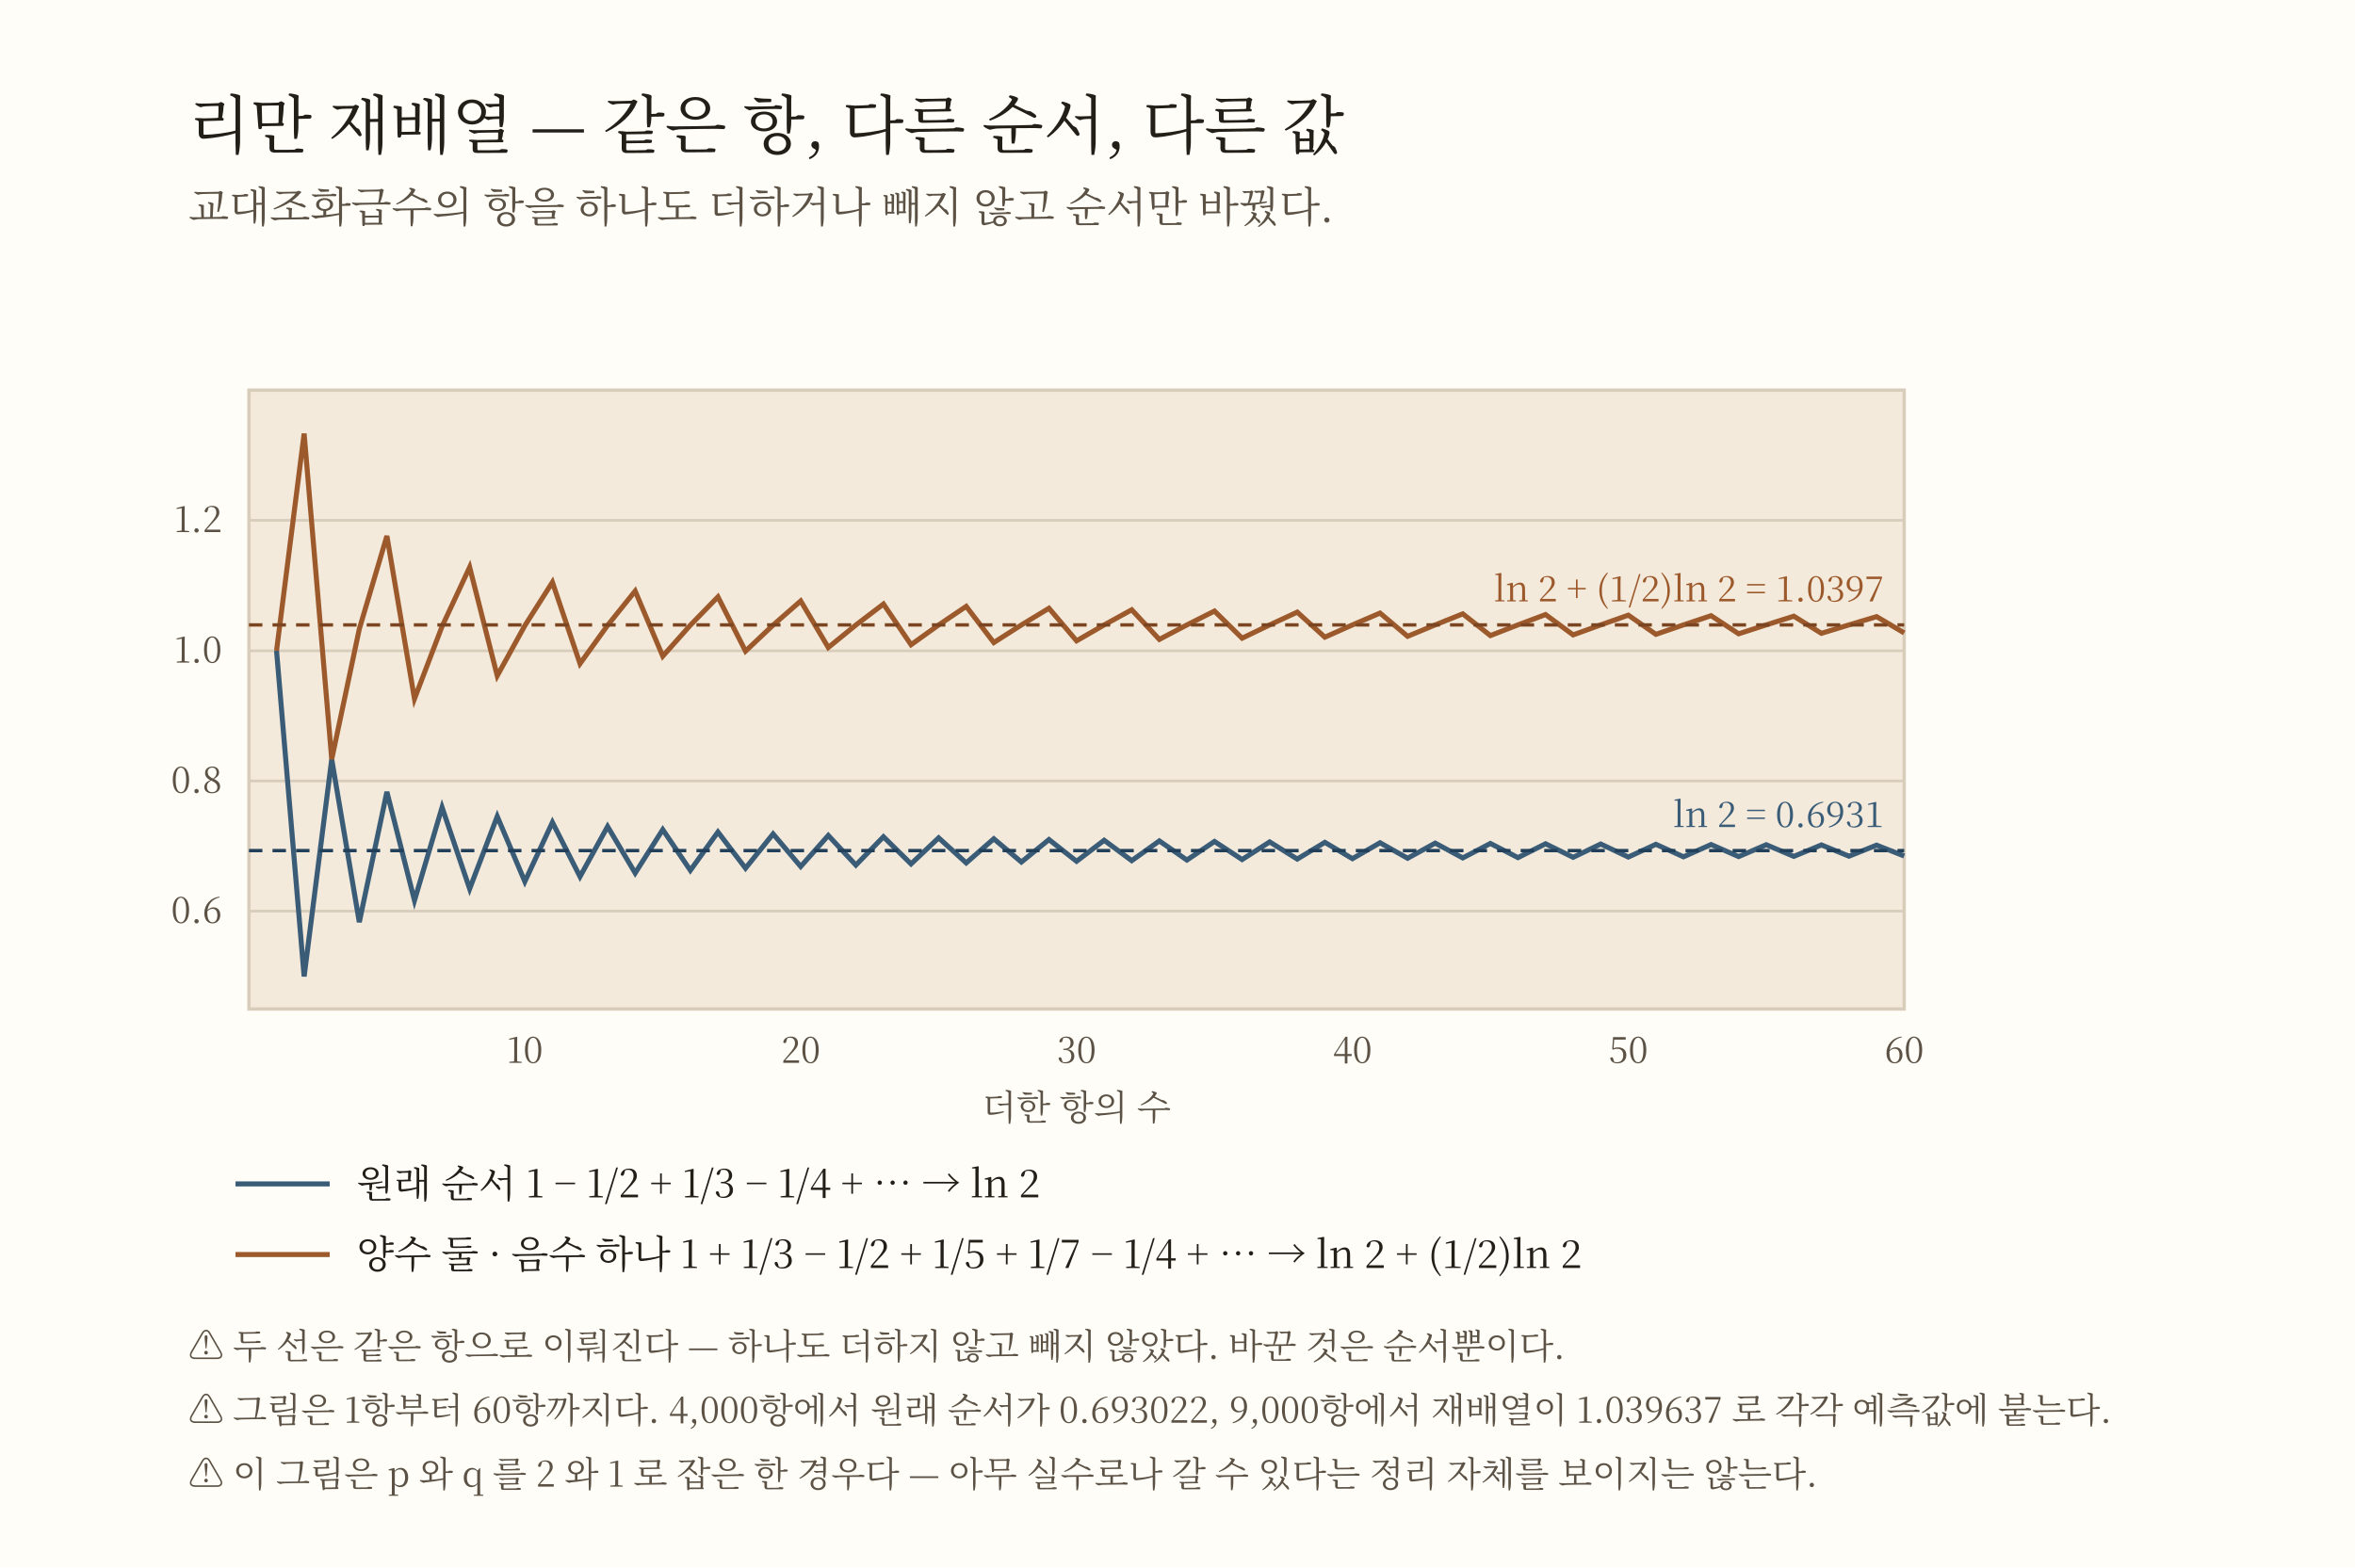
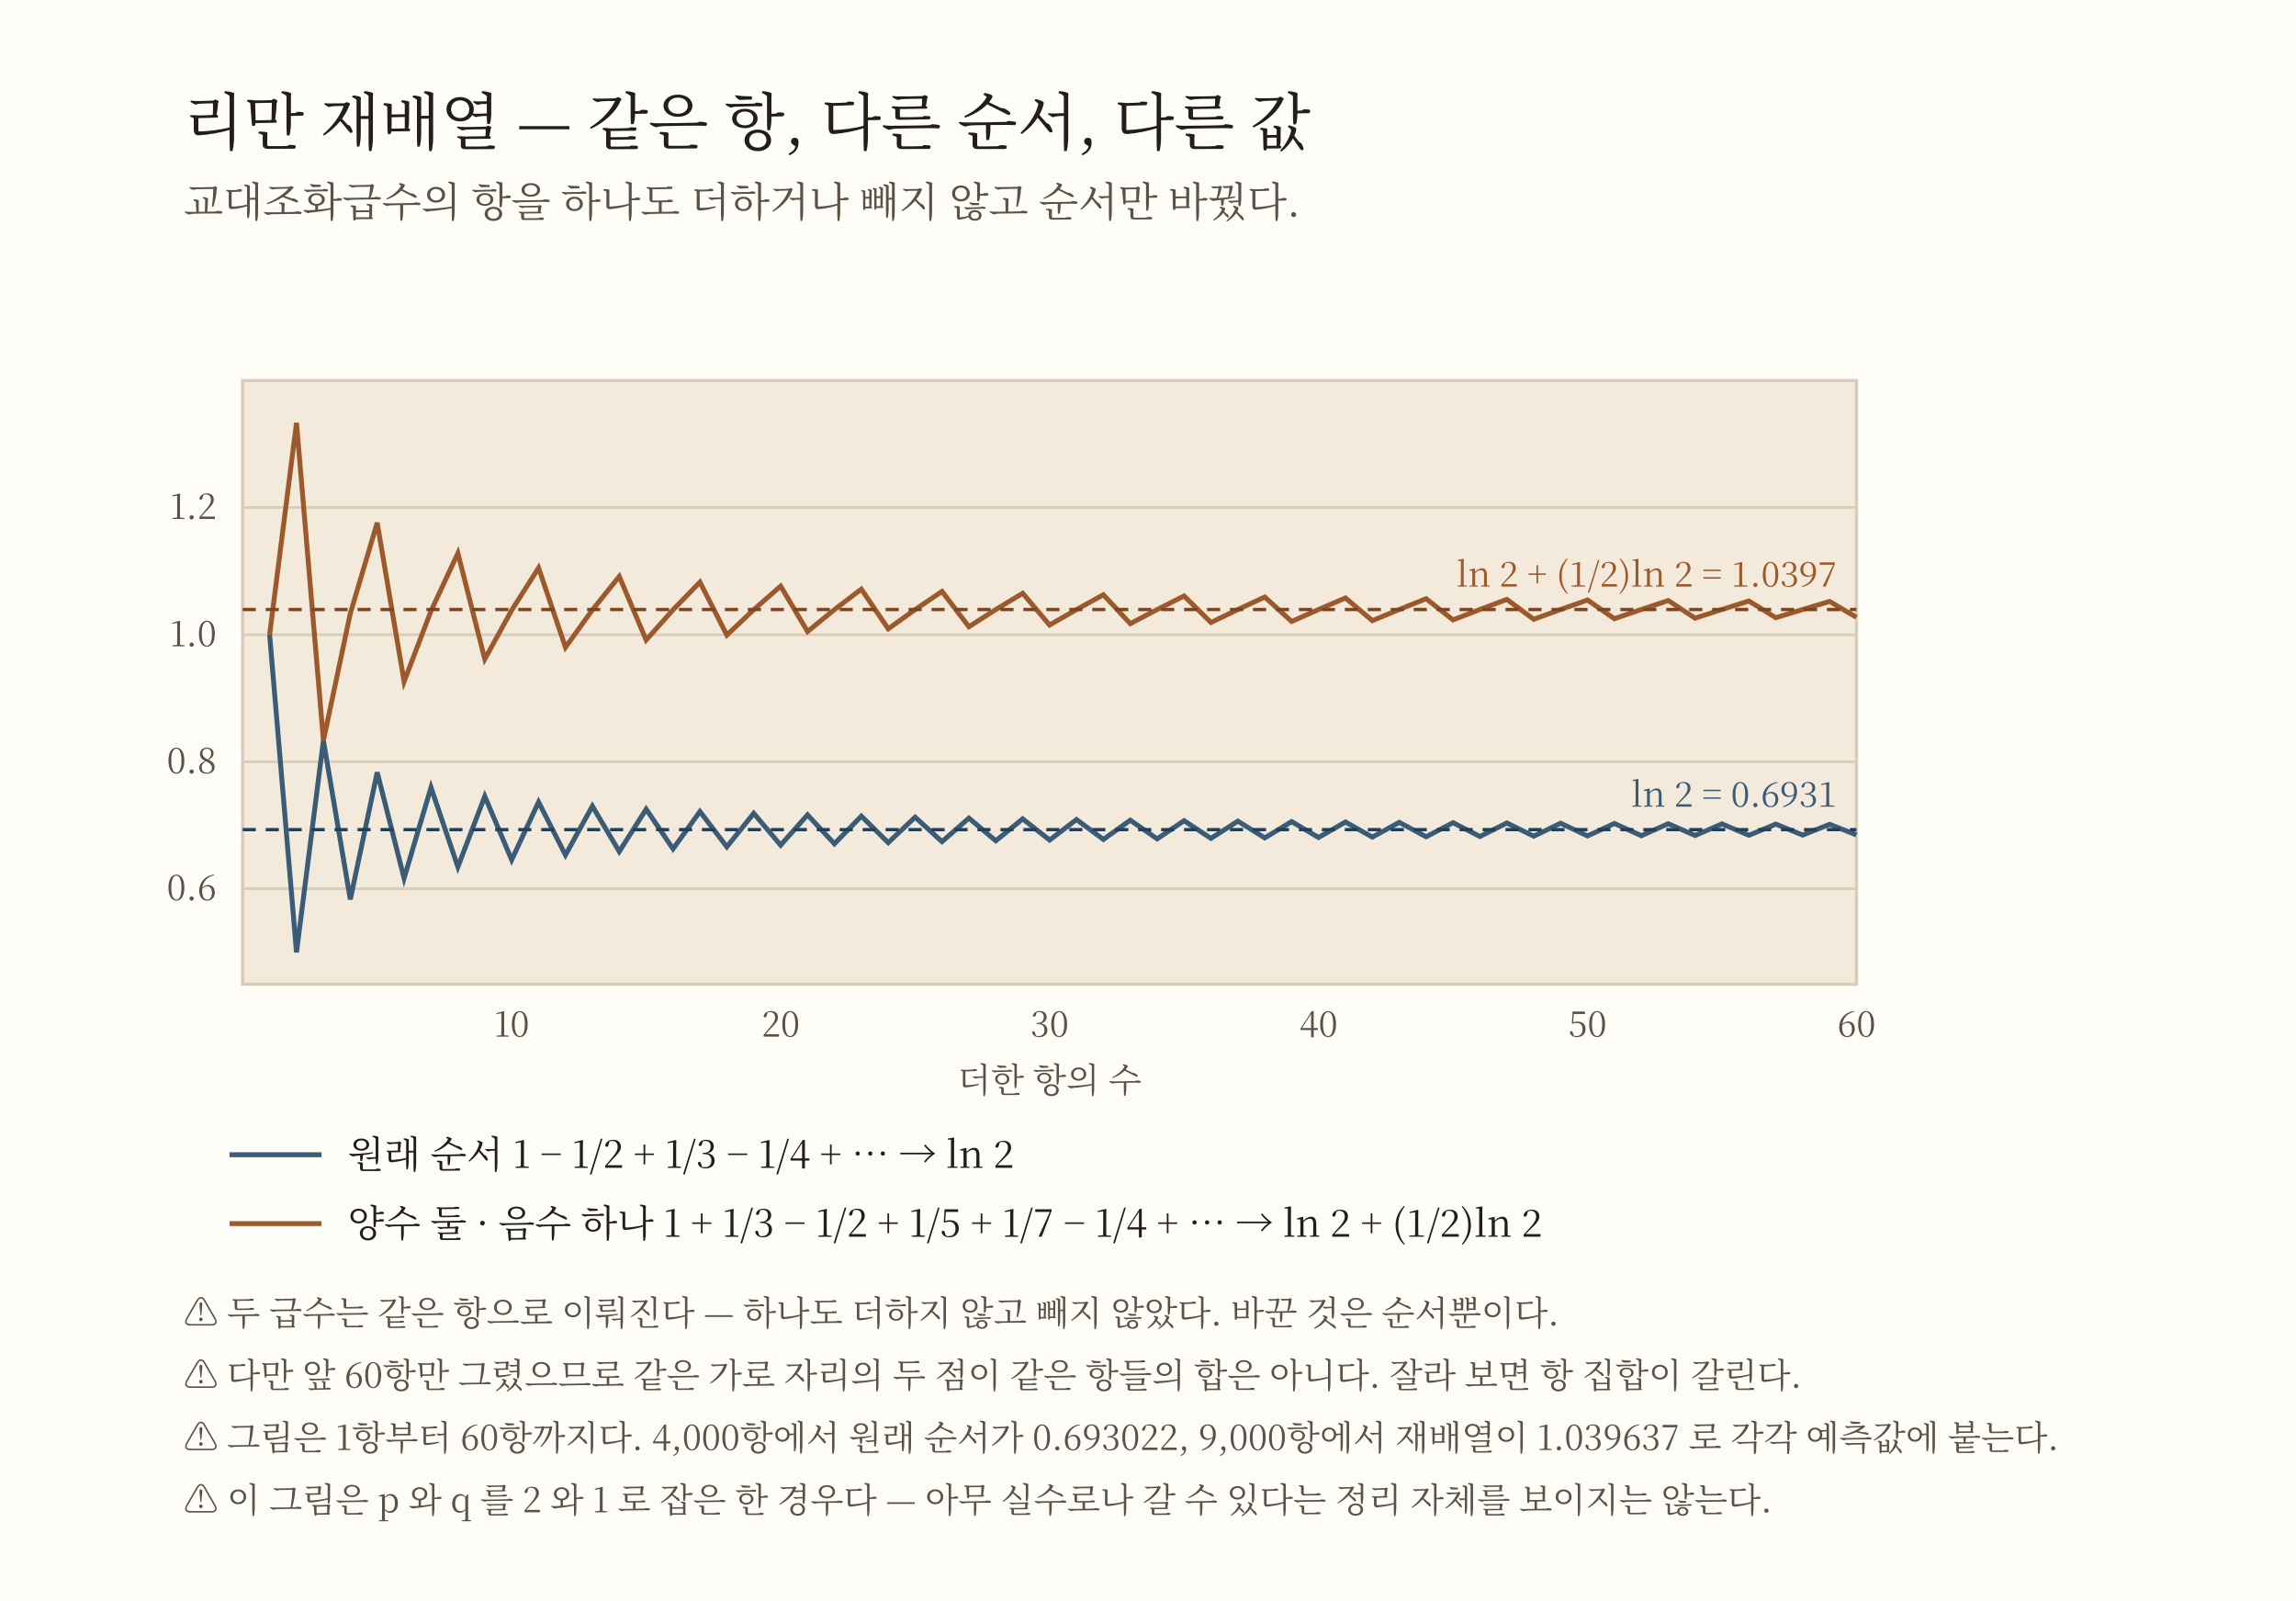
- <svg xmlns="http://www.w3.org/2000/svg" viewBox="0 0 700 466" width="700" height="466" role="img" aria-label="그림 위쪽에 「리만 재배열 — 같은 항, 다른 순서, 다른 값」이라는 표제가 있고 그 아래에 교대조화급수의 항을 하나도 더하거나 빼지 않고 순서만 바꿨다고 적혀 있다. 가운데에 가로로 긴 좌표평면이 하나 있다. 가로축은 더한 항의 수이고 눈금은 10과 20과 30과 40과 50과 60이며, 세로축 눈금은 0.6과 0.8과 1.0과 1.2다. 지그재그로 오르내리는 꺾은선이 둘 그려져 있는데, 둘 다 왼쪽에서는 크게 흔들리다가 오른쪽으로 갈수록 폭이 줄어든다. 파란 선은 아래쪽 0.69 근처로 잦아들고 갈색 선은 위쪽 1.04 근처로 잦아들어, 두 선이 서로 다른 높이에 자리를 잡는다. 각 선이 잦아드는 높이에 같은 색 파선이 가로로 그어져 있고, 파선 위에 값이 적혀 있다 — 아래쪽은 ln 2 는 0.6931, 위쪽은 ln 2 더하기 2분의 1 곱하기 ln 2 는 1.0397 이다. 좌표평면 아래에 범례가 둘 있다. 위는 파란 선이 원래 순서로 1 빼기 2분의 1 더하기 3분의 1 빼기 4분의 1 로 이어지며 ln 2 로 간다는 것이고, 아래는 갈색 선이 양수 둘과 음수 하나를 번갈아 놓아 1 더하기 3분의 1 빼기 2분의 1 더하기 5분의 1 더하기 7분의 1 빼기 4분의 1 로 이어지며 ln 2 더하기 2분의 1 곱하기 ln 2 로 간다는 것이다. 맨 아래에는 단서가 셋 있다. 첫째는 두 선이 같은 항으로 이뤄지며 하나도 더하거나 빼지 않았고 바꾼 것은 순서뿐이라는 것이고, 둘째는 그림이 1항부터 60항까지이며 4,000항에서 원래 순서가 0.693022, 9,000항에서 재배열이 1.039637 로 각각 예측값에 붙는다는 것이고, 셋째는 이 그림이 p 와 q 를 2 와 1 로 잡은 한 경우이며 아무 실수로나 갈 수 있다는 정리 자체를 보이지는 않는다는 것이다">
+ <svg xmlns="http://www.w3.org/2000/svg" viewBox="0 0 700 488" width="700" height="488" role="img" aria-label="그림 위쪽에 「리만 재배열 — 같은 항, 다른 순서, 다른 값」이라는 표제가 있고 그 아래에 교대조화급수의 항을 하나도 더하거나 빼지 않고 순서만 바꿨다고 적혀 있다. 가운데에 가로로 긴 좌표평면이 하나 있다. 가로축은 더한 항의 수이고 눈금은 10과 20과 30과 40과 50과 60이며, 세로축 눈금은 0.6과 0.8과 1.0과 1.2다. 지그재그로 오르내리는 꺾은선이 둘 그려져 있는데, 둘 다 왼쪽에서는 크게 흔들리다가 오른쪽으로 갈수록 폭이 줄어든다. 파란 선은 아래쪽 0.69 근처로 잦아들고 갈색 선은 위쪽 1.04 근처로 잦아들어, 두 선이 서로 다른 높이에 자리를 잡는다. 각 선이 잦아드는 높이에 같은 색 파선이 가로로 그어져 있고, 파선 위에 값이 적혀 있다 — 아래쪽은 ln 2 는 0.6931, 위쪽은 ln 2 더하기 2분의 1 곱하기 ln 2 는 1.0397 이다. 좌표평면 아래에 범례가 둘 있다. 위는 파란 선이 원래 순서로 1 빼기 2분의 1 더하기 3분의 1 빼기 4분의 1 로 이어지며 ln 2 로 간다는 것이고, 아래는 갈색 선이 양수 둘과 음수 하나를 번갈아 놓아 1 더하기 3분의 1 빼기 2분의 1 더하기 5분의 1 더하기 7분의 1 빼기 4분의 1 로 이어지며 ln 2 더하기 2분의 1 곱하기 ln 2 로 간다는 것이다. 맨 아래에는 단서가 넷 있다. 첫째는 두 급수가 같은 항으로 이뤄지며 하나도 더하거나 빼지 않았고 바꾼 것은 순서뿐이라는 것이고, 둘째는 다만 앞 60항만 그렸으므로 같은 가로 자리의 두 점이 같은 항들의 합은 아니며 잘라 보면 항 집합이 갈린다는 것이고, 셋째는 그림이 1항부터 60항까지이며 4,000항에서 원래 순서가 0.693022, 9,000항에서 재배열이 1.039637 로 각각 예측값에 붙는다는 것이고, 넷째는 이 그림이 p 와 q 를 2 와 1 로 잡은 한 경우이며 아무 실수로나 갈 수 있다는 정리 자체를 보이지는 않는다는 것이다">
  <style>
    text{font-family:EB Garamond, Georgia, 'Noto Serif KR', 'Noto Serif CJK KR', NanumMyeongjo, Batang, AppleMyungjo, serif;fill:#221E18;}
    .h1{font-size:19px;} .h2{font-size:12.5px;fill:#5B5245;}
    .ax{font-size:10.5px;fill:#5B5245;} .lg{font-size:11.5px;}
    .sien{fill:#9C5A2C;} .blue{fill:#3A5C77;}
    .bg{fill:#FFFDF7;} .panel{fill:#F4EADC;stroke:#D8CDBB;stroke-width:1;}
-     .axis{stroke:#8A7F6E;stroke-width:1.1;fill:none;}
    .grid{stroke:#D8CDBB;stroke-width:0.8;fill:none;}
    .o{stroke:#3A5C77;stroke-width:1.5;fill:none;}
    .r{stroke:#9C5A2C;stroke-width:1.5;fill:none;}
    .lim{stroke-width:1;fill:none;stroke-dasharray:4 3;}
    .warn{font-size:10.5px;fill:#5B5245;}
  </style>
-   <rect class="bg" x="0" y="0" width="700" height="466" />
+   <rect class="bg" x="0" y="0" width="700" height="488" />
  <text class="h1" x="56" y="44">리만 재배열 — 같은 항, 다른 순서, 다른 값</text>
  <text class="h2" x="56" y="66">교대조화급수의 항을 하나도 더하거나 빼지 않고 순서만 바꿨다.</text>
  <rect class="panel" x="74.0" y="116.0" width="492.0" height="184.0" />
  <line class="grid" x1="74.0" y1="270.9" x2="566.0" y2="270.9" />
  <text class="ax" x="66.0" y="274.4" text-anchor="end">0.6</text>
  <line class="grid" x1="74.0" y1="232.2" x2="566.0" y2="232.2" />
  <text class="ax" x="66.0" y="235.7" text-anchor="end">0.8</text>
  <line class="grid" x1="74.0" y1="193.5" x2="566.0" y2="193.5" />
  <text class="ax" x="66.0" y="197.0" text-anchor="end">1.0</text>
  <line class="grid" x1="74.0" y1="154.7" x2="566.0" y2="154.7" />
  <text class="ax" x="66.0" y="158.2" text-anchor="end">1.2</text>
  <text class="ax" x="156.0" y="316.0" text-anchor="middle">10</text>
  <text class="ax" x="238.0" y="316.0" text-anchor="middle">20</text>
  <text class="ax" x="320.0" y="316.0" text-anchor="middle">30</text>
  <text class="ax" x="402.0" y="316.0" text-anchor="middle">40</text>
  <text class="ax" x="484.0" y="316.0" text-anchor="middle">50</text>
  <text class="ax" x="566.0" y="316.0" text-anchor="middle">60</text>
  <text class="ax" x="320.0" y="333.0" text-anchor="middle">더한 항의 수</text>
  <polyline class="o" points="82.2,193.47 90.4,290.32 98.6,225.75 106.8,274.18 115.0,235.44 123.2,267.72 131.4,240.05 139.6,264.26 147.8,242.74 156.0,262.11 164.2,244.50 172.4,260.64 180.6,245.74 188.8,259.58 197.0,246.66 205.2,258.77 213.4,247.38 221.6,258.14 229.8,247.94 238.0,257.63 246.2,248.40 254.4,257.21 262.6,248.79 270.8,256.86 279.0,249.11 287.2,256.56 295.4,249.39 303.6,256.30 311.8,249.62 320.0,256.08 328.2,249.83 336.4,255.89 344.6,250.02 352.8,255.71 361.0,250.18 369.2,255.56 377.4,250.32 385.6,255.42 393.8,250.45 402.0,255.30 410.2,250.57 418.4,255.18 426.6,250.68 434.8,255.08 443.0,250.78 451.2,254.99 459.4,250.87 467.6,254.90 475.8,250.95 484.0,254.82 492.2,251.03 500.4,254.75 508.6,251.10 516.8,254.68 525.0,251.16 533.2,254.62 541.4,251.22 549.6,254.56 557.8,251.28 566.0,254.51" />
  <polyline class="r" points="82.2,193.47 90.4,128.91 98.6,225.75 106.8,187.02 115.0,159.35 123.2,207.77 131.4,186.25 139.6,168.64 147.8,200.92 156.0,186.02 164.2,173.11 172.4,197.32 180.6,185.93 188.8,175.73 197.0,195.10 205.2,185.88 213.4,177.46 221.6,193.60 229.8,185.85 238.0,178.68 246.2,192.51 254.4,185.83 262.6,179.59 270.8,191.69 279.0,185.82 287.2,180.29 295.4,191.05 303.6,185.81 311.8,180.85 320.0,190.53 328.2,185.81 336.4,181.30 344.6,190.11 352.8,185.80 361.0,181.68 369.2,189.75 377.4,185.80 385.6,182.00 393.8,189.45 402.0,185.80 410.2,182.28 418.4,189.19 426.6,185.79 434.8,182.51 443.0,188.97 451.2,185.79 459.4,182.72 467.6,188.77 475.8,185.79 484.0,182.90 492.2,188.60 500.4,185.79 508.6,183.06 516.8,188.44 525.0,185.79 533.2,183.21 541.4,188.30 549.6,185.79 557.8,183.34 566.0,188.18" />
  <line class="lim" style="stroke:#22405A" x1="74.0" y1="252.9" x2="566.0" y2="252.9" />
  <line class="lim" style="stroke:#7A4520" x1="74.0" y1="185.8" x2="566.0" y2="185.8" />
  <text class="ax blue" x="560.0" y="245.9" text-anchor="end">ln 2 = 0.6931</text>
  <text class="ax sien" x="560.0" y="178.8" text-anchor="end">ln 2 + (1/2)ln 2 = 1.0397</text>
  <line class="o" x1="70" y1="352.0" x2="98" y2="352.0" />
  <text class="lg" x="106" y="356.0">원래 순서  1 − 1/2 + 1/3 − 1/4 + …   →  ln 2</text>
  <line class="r" x1="70" y1="373.0" x2="98" y2="373.0" />
  <text class="lg" x="106" y="377.0">양수 둘 · 음수 하나  1 + 1/3 − 1/2 + 1/5 + 1/7 − 1/4 + …   →  ln 2 + (1/2)ln 2</text>
-   <text class="warn" x="56" y="404.0">⚠ 두 선은 같은 항으로 이뤄진다 — 하나도 더하지 않고 빼지 않았다. 바꾼 것은 순서뿐이다.</text>
-   <text class="warn" x="56" y="423.0">⚠ 그림은 1항부터 60항까지다. 4,000항에서 원래 순서가 0.693022, 9,000항에서 재배열이 1.039637 로 각각 예측값에 붙는다.</text>
-   <text class="warn" x="56" y="442.0">⚠ 이 그림은 p 와 q 를 2 와 1 로 잡은 한 경우다 — 아무 실수로나 갈 수 있다는 정리 자체를 보이지는 않는다.</text>
+   <text class="warn" x="56" y="404.0">⚠ 두 급수는 같은 항으로 이뤄진다 — 하나도 더하지 않고 빼지 않았다. 바꾼 것은 순서뿐이다.</text>
+   <text class="warn" x="56" y="423.0">⚠ 다만 앞 60항만 그렸으므로 같은 가로 자리의 두 점이 같은 항들의 합은 아니다. 잘라 보면 항 집합이 갈린다.</text>
+   <text class="warn" x="56" y="442.0">⚠ 그림은 1항부터 60항까지다. 4,000항에서 원래 순서가 0.693022, 9,000항에서 재배열이 1.039637 로 각각 예측값에 붙는다.</text>
+   <text class="warn" x="56" y="461.0">⚠ 이 그림은 p 와 q 를 2 와 1 로 잡은 한 경우다 — 아무 실수로나 갈 수 있다는 정리 자체를 보이지는 않는다.</text>
</svg>
